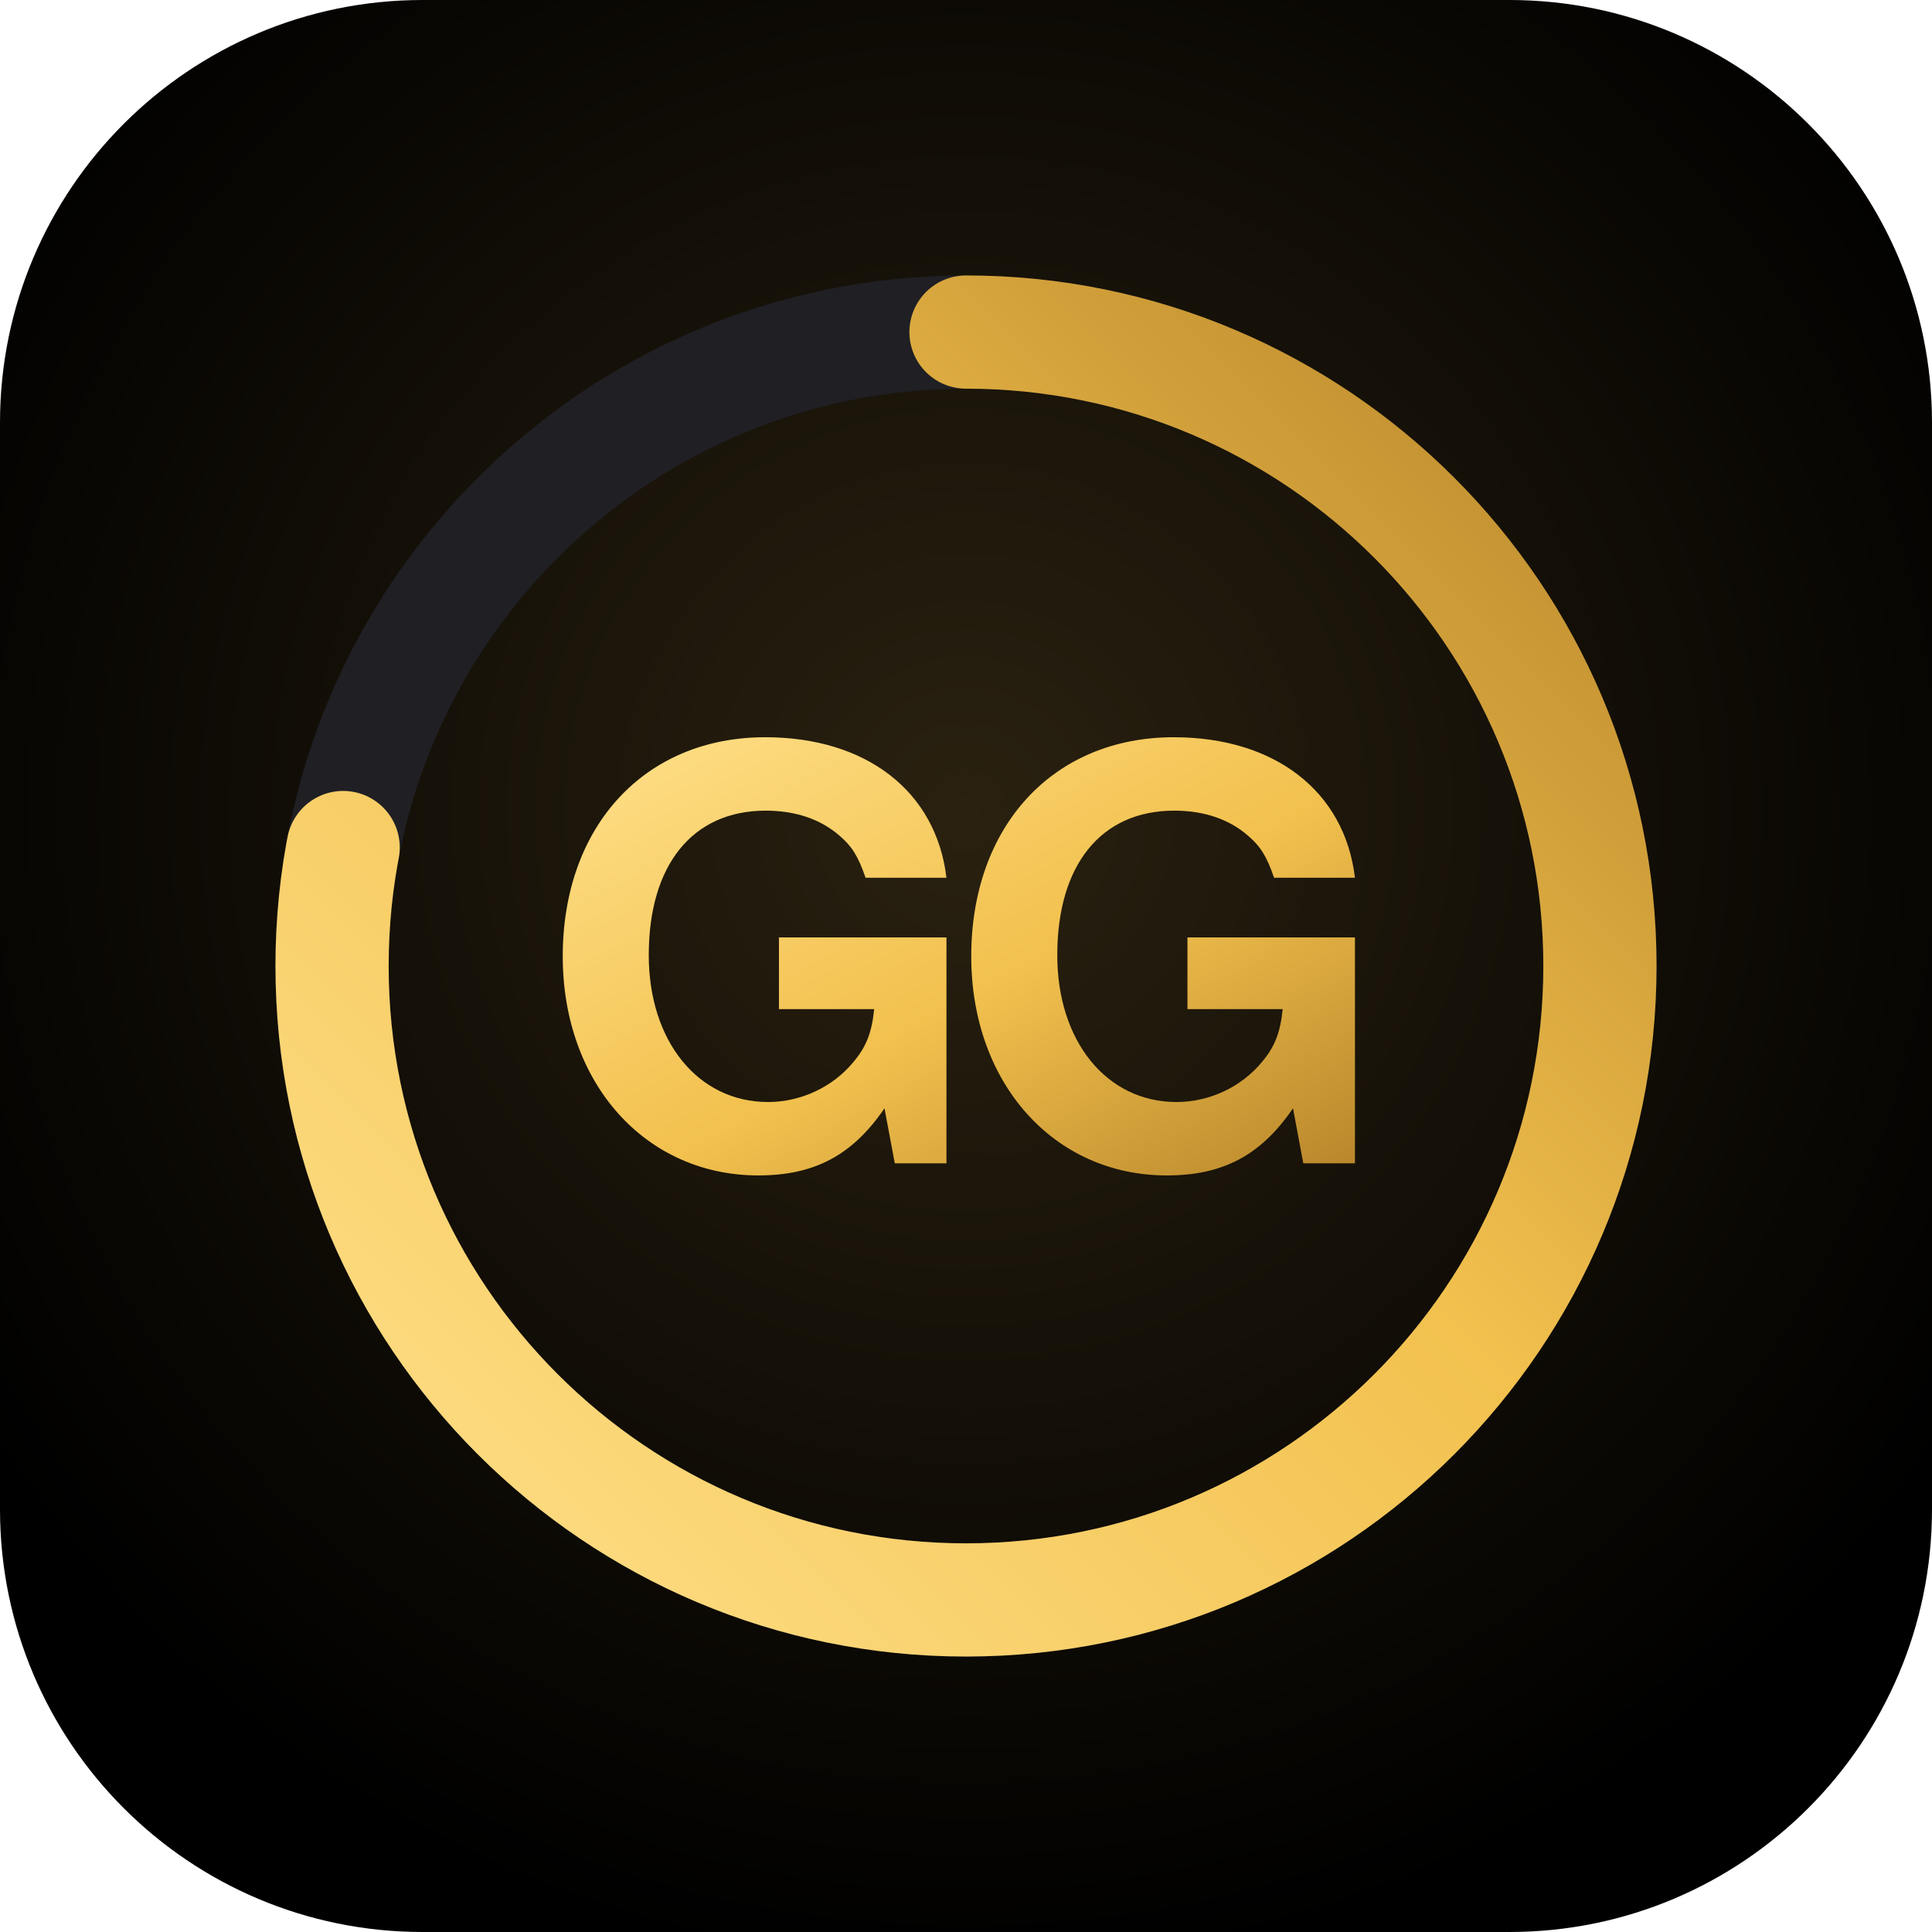
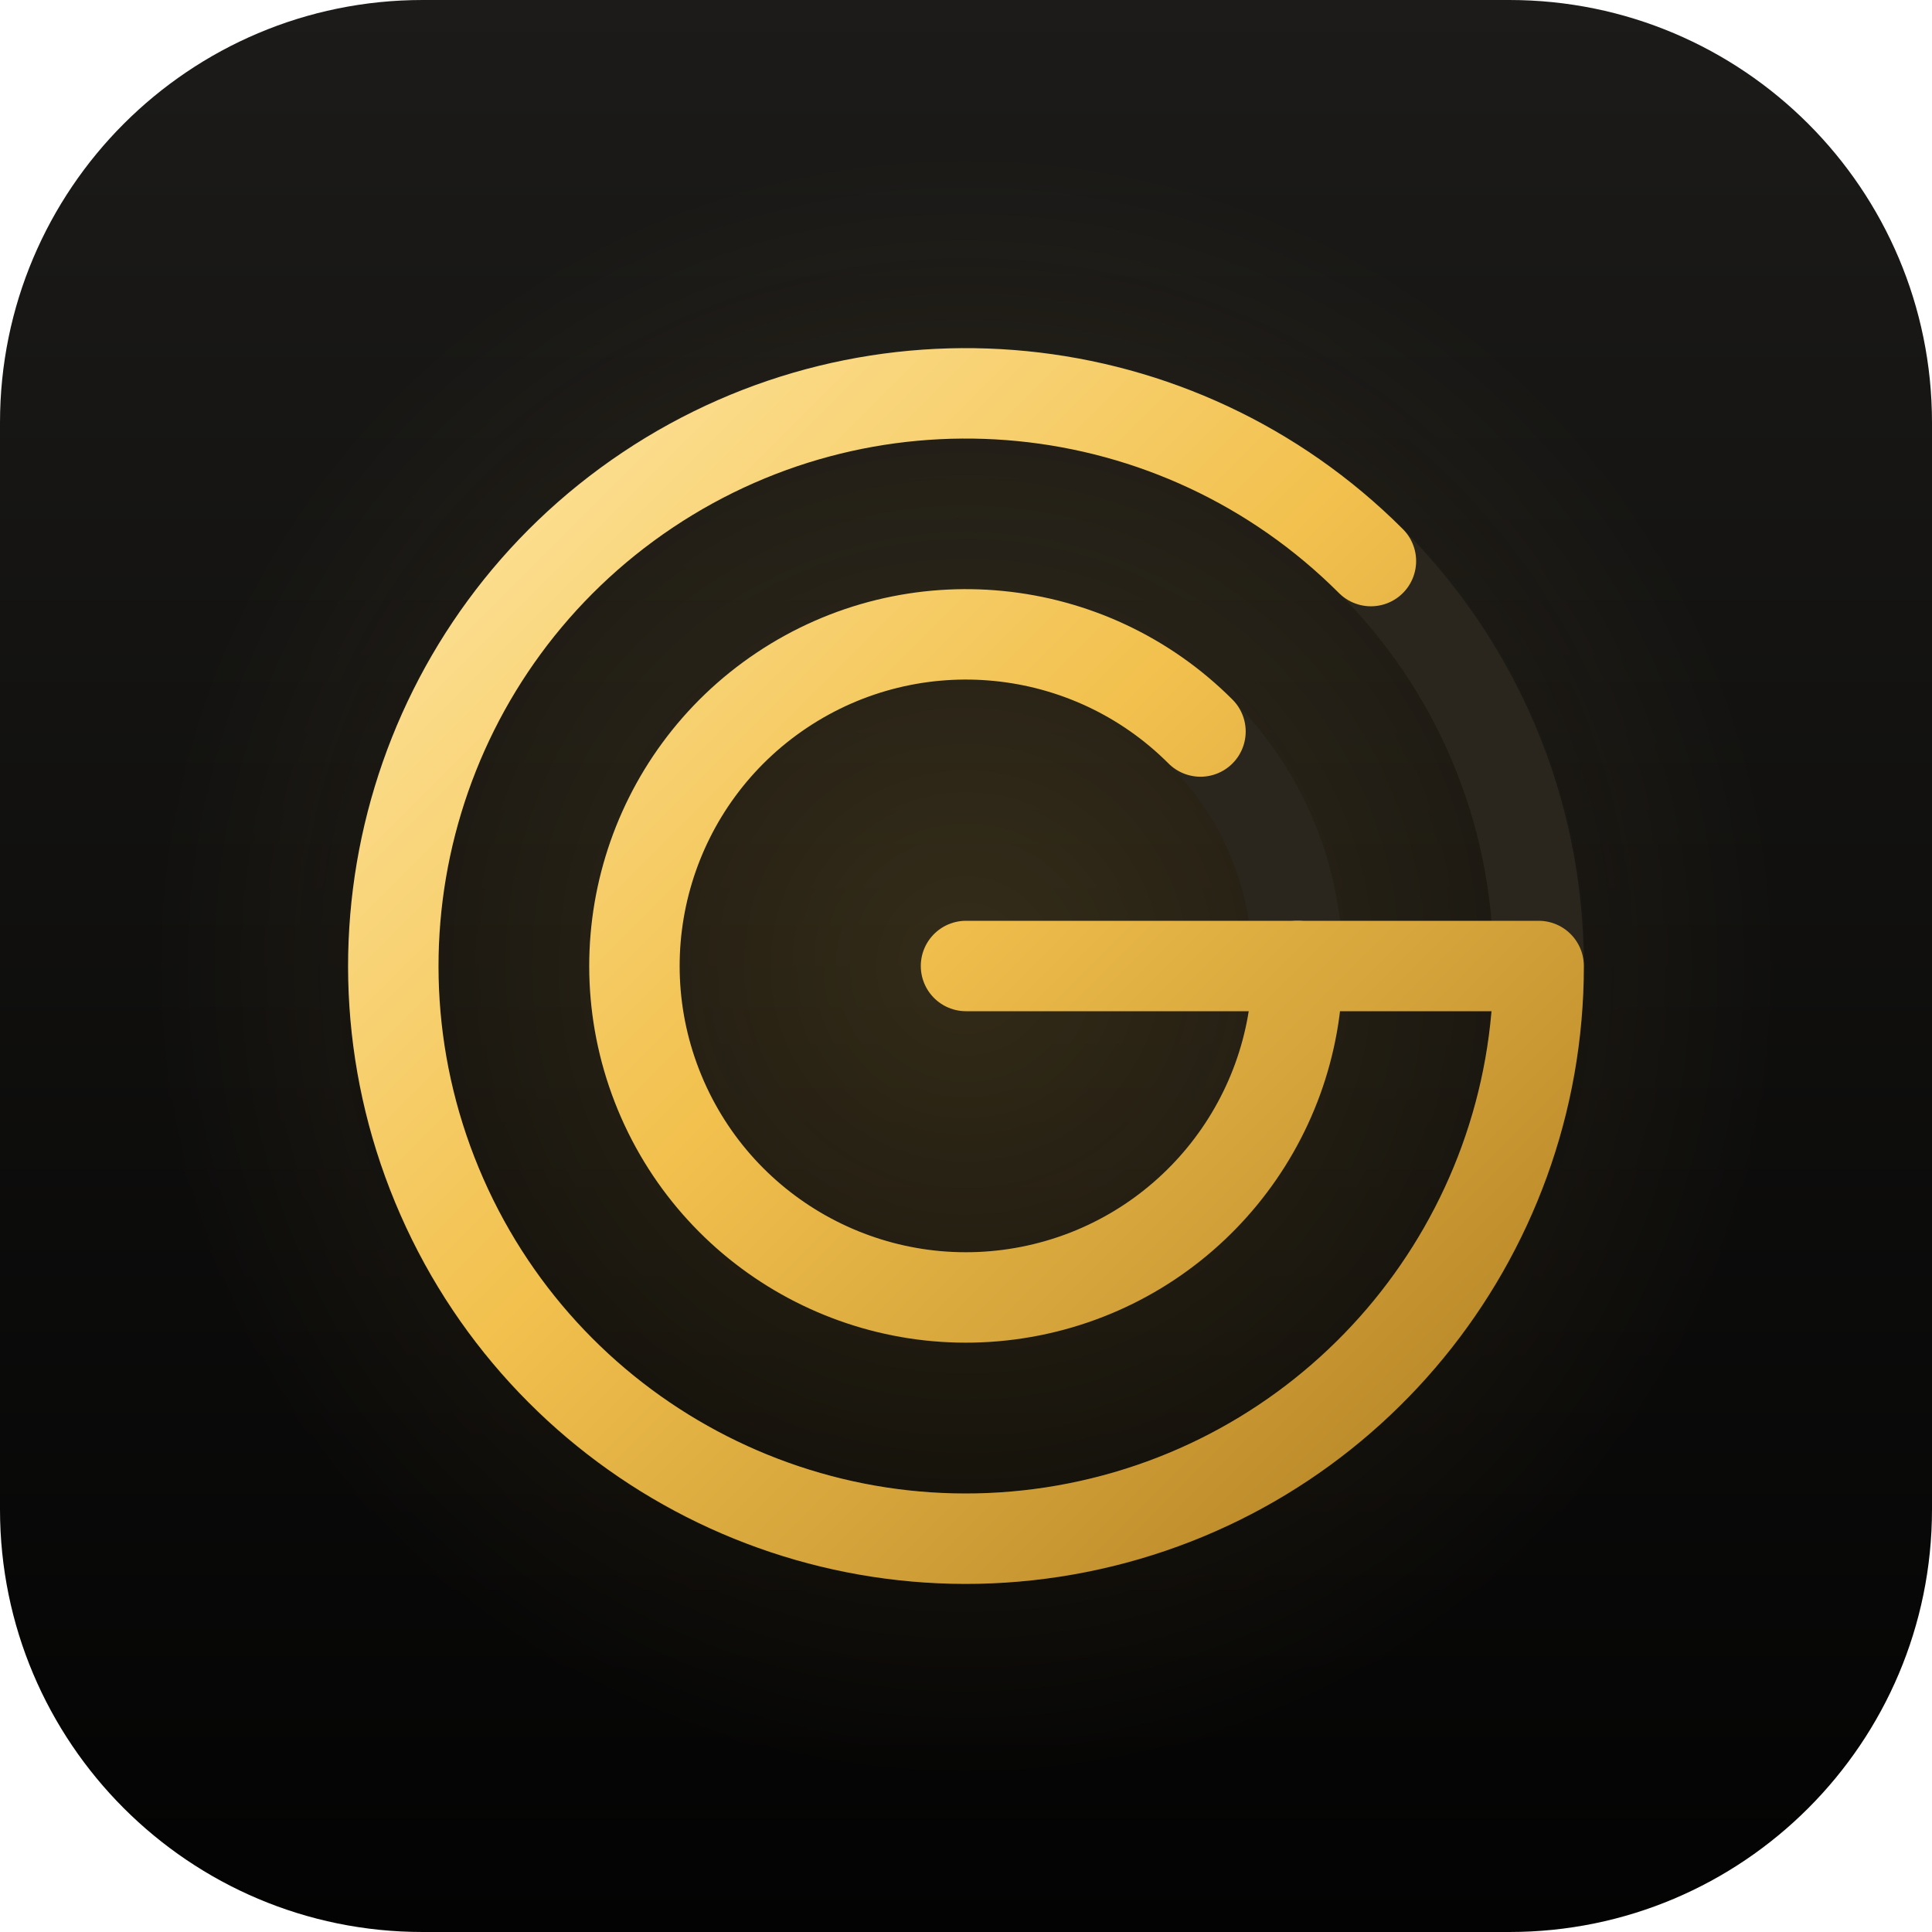
<svg xmlns="http://www.w3.org/2000/svg" width="64" height="64" viewBox="0 0 512 512">
  <defs>
-     <linearGradient id="g" x1="0" y1="0" x2="1" y2="1">
-       <stop offset="0" stop-color="#ffe08a" />
-       <stop offset="0.55" stop-color="#f2c14e" />
-       <stop offset="1" stop-color="#b8862a" />
+     <linearGradient id="g" gradientUnits="userSpaceOnUse" x1="12" y1="12" x2="88" y2="88">
+       <stop offset="0" stop-color="#ffe7a3" />
+       <stop offset="0.45" stop-color="#f2c14e" />
+       <stop offset="1" stop-color="#b07f22" />
    </linearGradient>
-     <radialGradient id="glow" cx="0.5" cy="0.42" r="0.6">
-       <stop offset="0" stop-color="#2a2110" />
-       <stop offset="1" stop-color="#000" />
+     <linearGradient id="tile" x1="0" y1="0" x2="0" y2="1">
+       <stop offset="0" stop-color="#1c1b19" />
+       <stop offset="1" stop-color="#030303" />
+     </linearGradient>
+     <radialGradient id="glow" cx="0.5" cy="0.5" r="0.42">
+       <stop offset="0" stop-color="#f2c14e" stop-opacity="0.16" />
+       <stop offset="1" stop-color="#f2c14e" stop-opacity="0" />
    </radialGradient>
  </defs>
+   <rect width="512" height="512" rx="112" fill="url(#tile)" />
  <rect width="512" height="512" rx="112" fill="url(#glow)" />
-   <circle cx="256" cy="256" r="168" fill="none" stroke="#1f1f24" stroke-width="30" />
-   <circle cx="256" cy="256" r="168" fill="none" stroke="url(#g)" stroke-width="30" stroke-linecap="round" stroke-dasharray="823.349 1055.575" transform="rotate(-90 256 256)" />
-   <text x="256" y="308" text-anchor="middle" font-family="Helvetica Neue, Helvetica, Arial, sans-serif" font-weight="900" font-size="152" letter-spacing="-10" fill="url(#g)">GG</text>
+   <svg x="56.32" y="56.32" width="399.36" height="399.36" viewBox="0 0 100 100">
+     <g fill="none" stroke="#2a261e" stroke-width="6">
+       <circle cx="50" cy="50" r="38" />
+       <circle cx="50" cy="50" r="22" />
+     </g>
+     <g fill="none" stroke="url(#g)" stroke-width="6" stroke-linecap="round" stroke-linejoin="round">
+       <path d="M76.87 23.13 A38 38 0 1 0 88 50 H50" />
+       <path d="M65.56 34.44 A22 22 0 1 0 72 50" />
+     </g>
+   </svg>
</svg>
